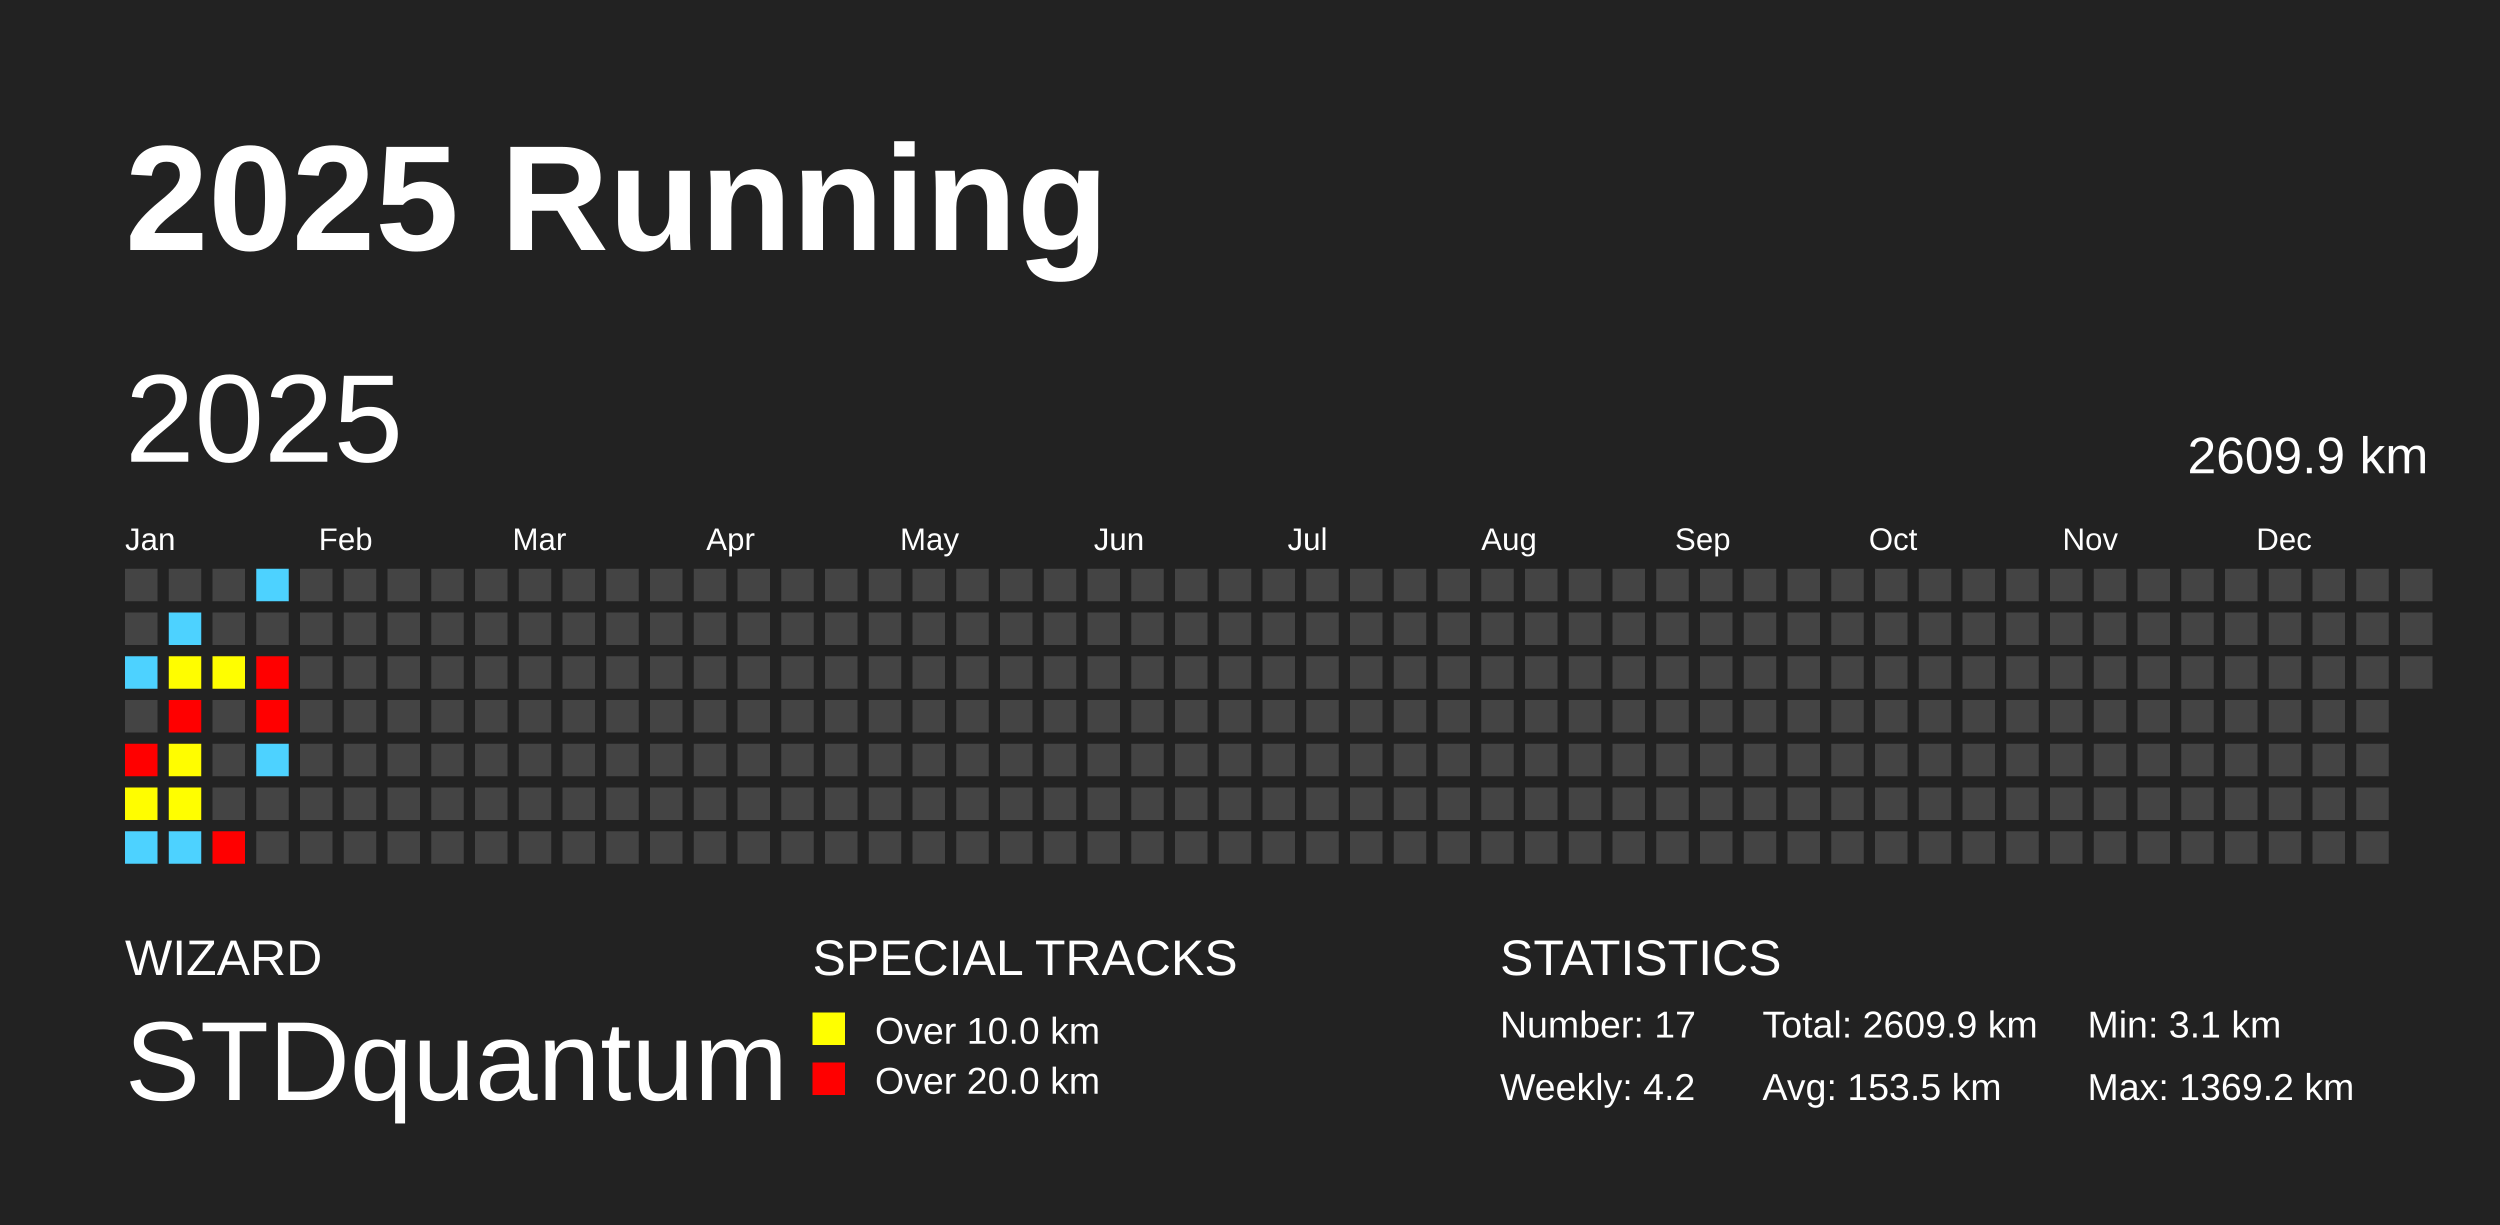
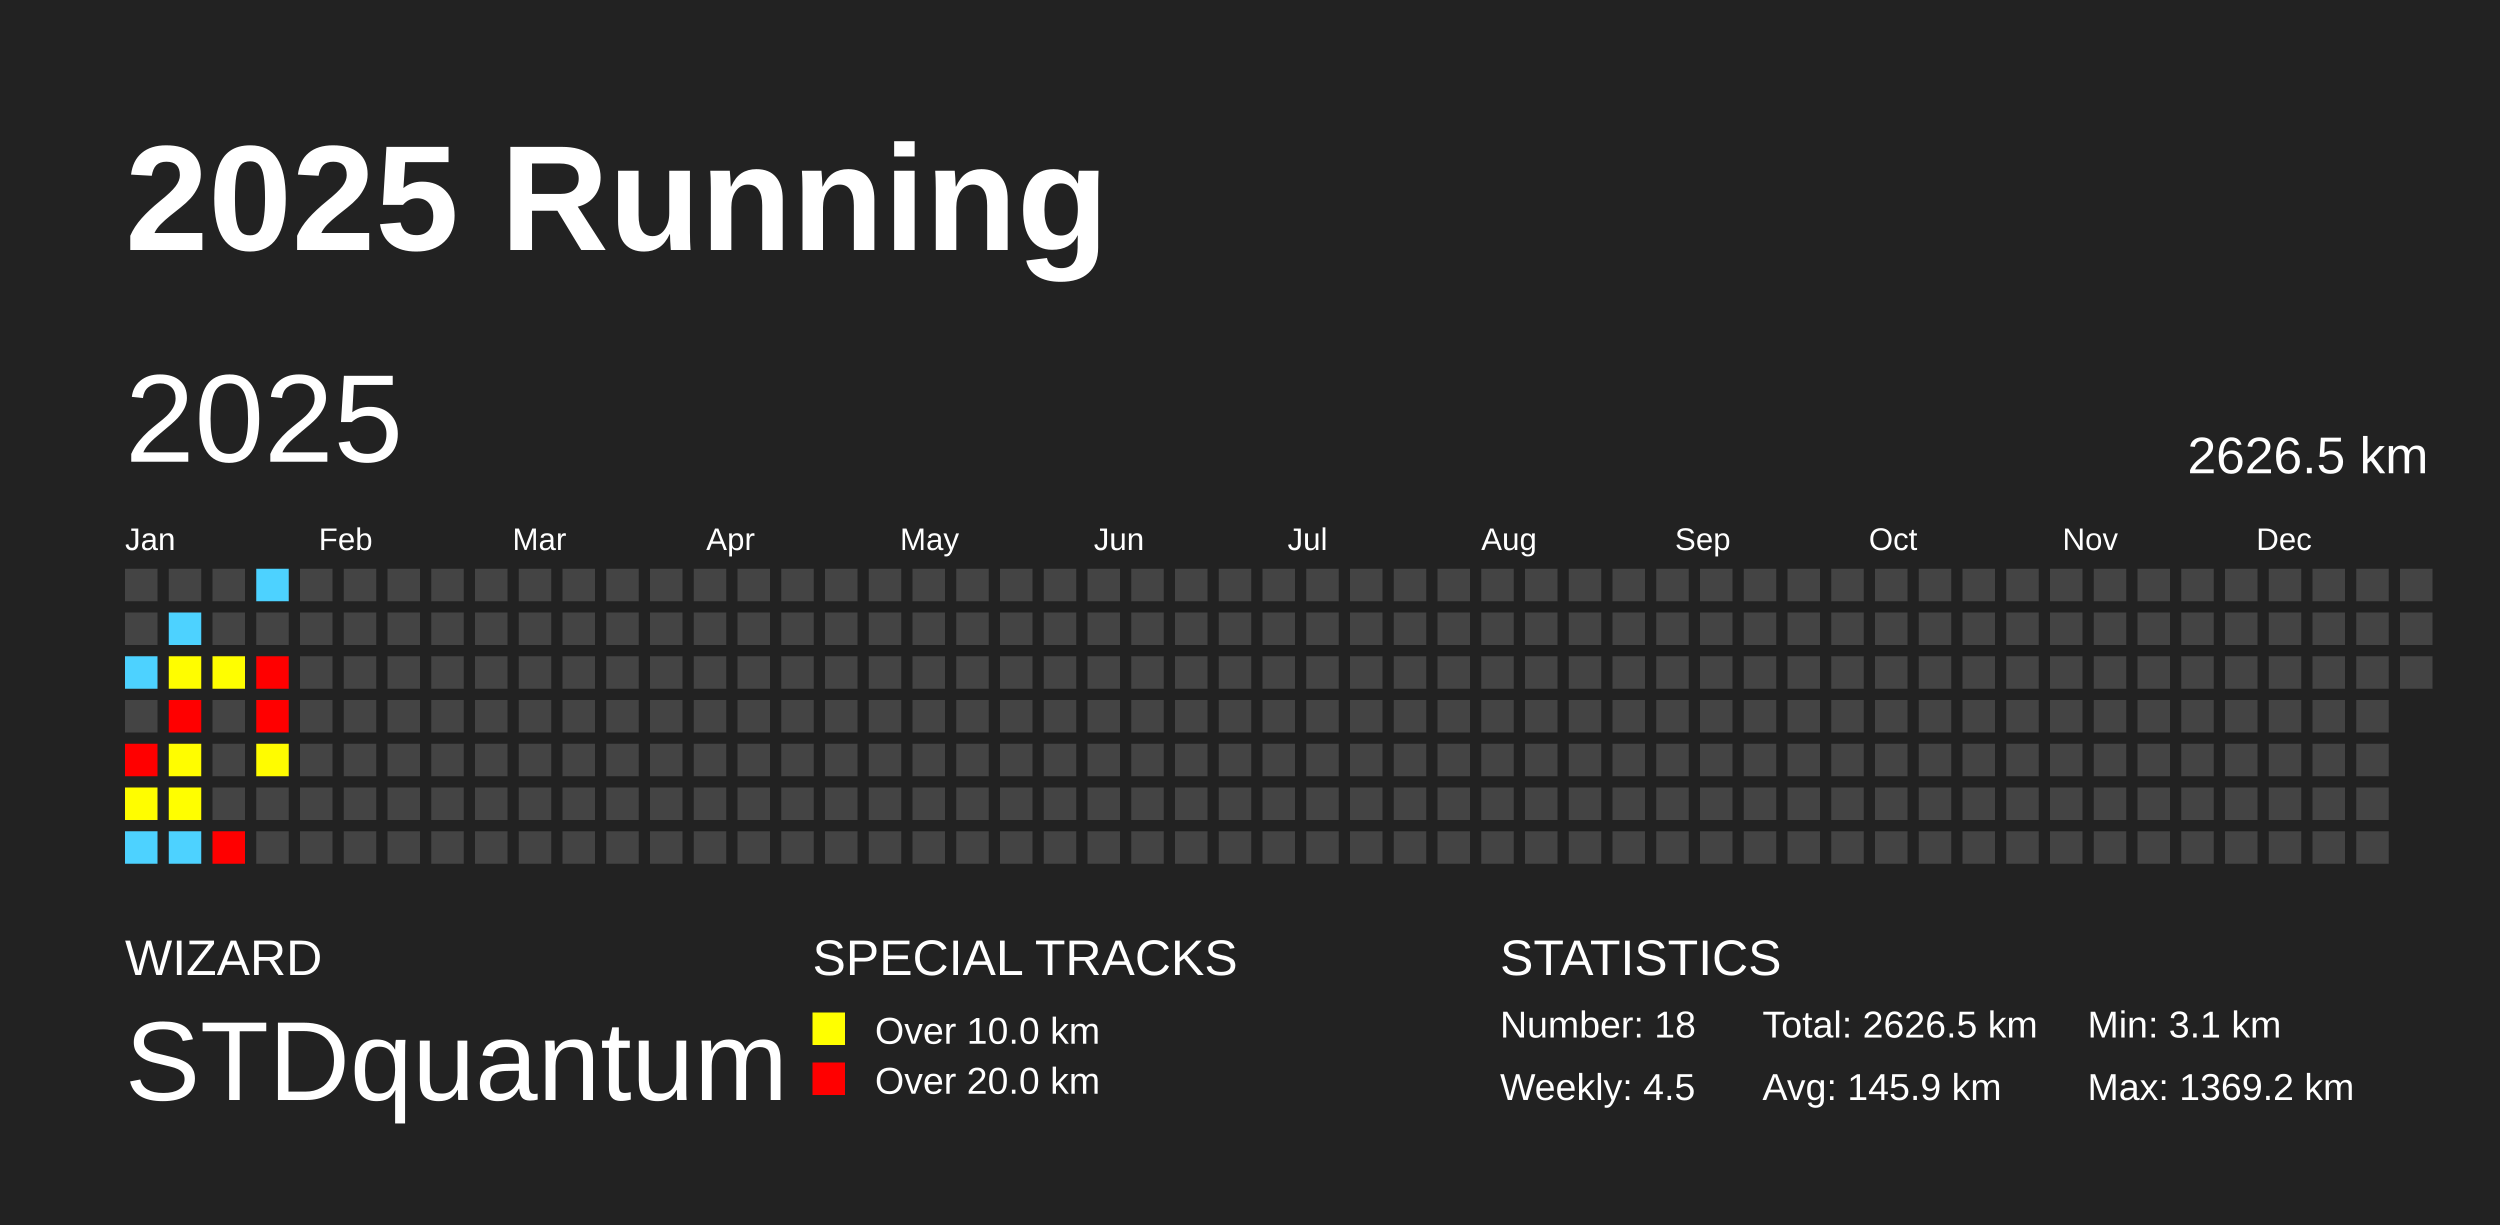
<svg xmlns="http://www.w3.org/2000/svg" baseProfile="full" height="98mm" version="1.1" viewBox="0,0,200,98" width="200mm">
  <defs />
  <rect fill="#222222" height="98" width="200" x="0" y="0" />
  <text fill="#FFFFFF" style="font-size:12px; font-family:Arial; font-weight:bold;" x="10" y="20">2025 Running</text>
  <text fill="#FFFFFF" style="font-size:4px; font-family:Arial" x="10" y="78">WIZARD</text>
  <text fill="#FFFFFF" style="font-size:9px; font-family:Arial" x="10" y="88">STDquantum</text>
  <text fill="#FFFFFF" style="font-size:4px; font-family:Arial" x="65" y="78">SPECIAL TRACKS</text>
  <rect fill="yellow" height="2.6" width="2.6" x="65" y="81" />
  <text fill="#FFFFFF" style="font-size:3px; font-family:Arial" x="70" y="83.5">Over 10.0 km</text>
  <rect fill="red" height="2.6" width="2.6" x="65" y="85" />
  <text fill="#FFFFFF" style="font-size:3px; font-family:Arial" x="70" y="87.5">Over 20.0 km</text>
  <text fill="#FFFFFF" style="font-size:4px; font-family:Arial" x="120" y="78">STATISTICS</text>
-   <text fill="#FFFFFF" style="font-size:3px; font-family:Arial" x="120" y="83">Number: 17</text>
-   <text fill="#FFFFFF" style="font-size:3px; font-family:Arial" x="120" y="88">Weekly: 4.2</text>
-   <text fill="#FFFFFF" style="font-size:3px; font-family:Arial" x="141" y="83">Total: 2609.9 km</text>
-   <text fill="#FFFFFF" style="font-size:3px; font-family:Arial" x="141" y="88">Avg: 153.5 km</text>
+   <text fill="#FFFFFF" style="font-size:3px; font-family:Arial" x="120" y="83">Number: 18</text>
+   <text fill="#FFFFFF" style="font-size:3px; font-family:Arial" x="120" y="88">Weekly: 4.5</text>
+   <text fill="#FFFFFF" style="font-size:3px; font-family:Arial" x="141" y="83">Total: 2626.5 km</text>
+   <text fill="#FFFFFF" style="font-size:3px; font-family:Arial" x="141" y="88">Avg: 145.9 km</text>
  <text fill="#FFFFFF" style="font-size:3px; font-family:Arial" x="167" y="83">Min: 3.1 km</text>
  <text fill="#FFFFFF" style="font-size:3px; font-family:Arial" x="167" y="88">Max: 1369.2 km</text>
  <text dominant-baseline="hanging" fill="#FFFFFF" style="font-size:10.0px; font-family:Arial;" x="10" y="30">2025</text>
-   <text dominant-baseline="hanging" fill="#FFFFFF" style="font-size:4.125px; font-family:Arial;" x="175" y="35">2609.9 km</text>
+   <text dominant-baseline="hanging" fill="#FFFFFF" style="font-size:4.125px; font-family:Arial;" x="175" y="35">2626.5 km</text>
  <text fill="#FFFFFF" style="font-size:2.5px; font-family:Arial" x="10.0" y="44">Jan</text>
  <text fill="#FFFFFF" style="font-size:2.5px; font-family:Arial" x="25.5" y="44">Feb</text>
  <text fill="#FFFFFF" style="font-size:2.5px; font-family:Arial" x="41.0" y="44">Mar</text>
  <text fill="#FFFFFF" style="font-size:2.5px; font-family:Arial" x="56.5" y="44">Apr</text>
  <text fill="#FFFFFF" style="font-size:2.5px; font-family:Arial" x="72.0" y="44">May</text>
  <text fill="#FFFFFF" style="font-size:2.5px; font-family:Arial" x="87.5" y="44">Jun</text>
  <text fill="#FFFFFF" style="font-size:2.5px; font-family:Arial" x="103.0" y="44">Jul</text>
  <text fill="#FFFFFF" style="font-size:2.5px; font-family:Arial" x="118.5" y="44">Aug</text>
  <text fill="#FFFFFF" style="font-size:2.5px; font-family:Arial" x="134.0" y="44">Sep</text>
  <text fill="#FFFFFF" style="font-size:2.5px; font-family:Arial" x="149.5" y="44">Oct</text>
  <text fill="#FFFFFF" style="font-size:2.5px; font-family:Arial" x="165.0" y="44">Nov</text>
  <text fill="#FFFFFF" style="font-size:2.5px; font-family:Arial" x="180.5" y="44">Dec</text>
  <rect fill="#444444" height="2.6" width="2.6" x="10.0" y="45.5" />
  <rect fill="#444444" height="2.6" width="2.6" x="10.0" y="49.0" />
  <rect fill="#4dd2ff" height="2.6" width="2.6" x="10.0" y="52.5" />
  <rect fill="#444444" height="2.6" width="2.6" x="10.0" y="56.0" />
  <rect fill="red" height="2.6" width="2.6" x="10.0" y="59.5" />
  <rect fill="#fffd00" height="2.6" width="2.6" x="10.0" y="63.0" />
  <rect fill="#4dd2ff" height="2.6" width="2.6" x="10.0" y="66.5" />
  <rect fill="#444444" height="2.6" width="2.6" x="13.5" y="45.5" />
  <rect fill="#4dd2ff" height="2.6" width="2.6" x="13.5" y="49.0" />
  <rect fill="#fffd00" height="2.6" width="2.6" x="13.5" y="52.5" />
  <rect fill="red" height="2.6" width="2.6" x="13.5" y="56.0" />
  <rect fill="#fffd00" height="2.6" width="2.6" x="13.5" y="59.5" />
  <rect fill="#fffe00" height="2.6" width="2.6" x="13.5" y="63.0" />
  <rect fill="#4dd2ff" height="2.6" width="2.6" x="13.5" y="66.5" />
  <rect fill="#444444" height="2.6" width="2.6" x="17.0" y="45.5" />
  <rect fill="#444444" height="2.6" width="2.6" x="17.0" y="49.0" />
  <rect fill="#fffe00" height="2.6" width="2.6" x="17.0" y="52.5" />
  <rect fill="#444444" height="2.6" width="2.6" x="17.0" y="56.0" />
  <rect fill="#444444" height="2.6" width="2.6" x="17.0" y="59.5" />
  <rect fill="#444444" height="2.6" width="2.6" x="17.0" y="63.0" />
  <rect fill="red" height="2.6" width="2.6" x="17.0" y="66.5" />
  <rect fill="#4dd2ff" height="2.6" width="2.6" x="20.5" y="45.5" />
  <rect fill="#444444" height="2.6" width="2.6" x="20.5" y="49.0" />
  <rect fill="red" height="2.6" width="2.6" x="20.5" y="52.5" />
  <rect fill="red" height="2.6" width="2.6" x="20.5" y="56.0" />
-   <rect fill="#4dd2ff" height="2.6" width="2.6" x="20.5" y="59.5" />
+   <rect fill="#fffc00" height="2.6" width="2.6" x="20.5" y="59.5" />
  <rect fill="#444444" height="2.6" width="2.6" x="20.5" y="63.0" />
  <rect fill="#444444" height="2.6" width="2.6" x="20.5" y="66.5" />
  <rect fill="#444444" height="2.6" width="2.6" x="24.0" y="45.5" />
  <rect fill="#444444" height="2.6" width="2.6" x="24.0" y="49.0" />
  <rect fill="#444444" height="2.6" width="2.6" x="24.0" y="52.5" />
  <rect fill="#444444" height="2.6" width="2.6" x="24.0" y="56.0" />
  <rect fill="#444444" height="2.6" width="2.6" x="24.0" y="59.5" />
  <rect fill="#444444" height="2.6" width="2.6" x="24.0" y="63.0" />
  <rect fill="#444444" height="2.6" width="2.6" x="24.0" y="66.5" />
  <rect fill="#444444" height="2.6" width="2.6" x="27.5" y="45.5" />
  <rect fill="#444444" height="2.6" width="2.6" x="27.5" y="49.0" />
  <rect fill="#444444" height="2.6" width="2.6" x="27.5" y="52.5" />
  <rect fill="#444444" height="2.6" width="2.6" x="27.5" y="56.0" />
  <rect fill="#444444" height="2.6" width="2.6" x="27.5" y="59.5" />
  <rect fill="#444444" height="2.6" width="2.6" x="27.5" y="63.0" />
  <rect fill="#444444" height="2.6" width="2.6" x="27.5" y="66.5" />
  <rect fill="#444444" height="2.6" width="2.6" x="31.0" y="45.5" />
  <rect fill="#444444" height="2.6" width="2.6" x="31.0" y="49.0" />
  <rect fill="#444444" height="2.6" width="2.6" x="31.0" y="52.5" />
  <rect fill="#444444" height="2.6" width="2.6" x="31.0" y="56.0" />
  <rect fill="#444444" height="2.6" width="2.6" x="31.0" y="59.5" />
  <rect fill="#444444" height="2.6" width="2.6" x="31.0" y="63.0" />
  <rect fill="#444444" height="2.6" width="2.6" x="31.0" y="66.5" />
  <rect fill="#444444" height="2.6" width="2.6" x="34.5" y="45.5" />
  <rect fill="#444444" height="2.6" width="2.6" x="34.5" y="49.0" />
  <rect fill="#444444" height="2.6" width="2.6" x="34.5" y="52.5" />
  <rect fill="#444444" height="2.6" width="2.6" x="34.5" y="56.0" />
  <rect fill="#444444" height="2.6" width="2.6" x="34.5" y="59.5" />
  <rect fill="#444444" height="2.6" width="2.6" x="34.5" y="63.0" />
  <rect fill="#444444" height="2.6" width="2.6" x="34.5" y="66.5" />
  <rect fill="#444444" height="2.6" width="2.6" x="38.0" y="45.5" />
  <rect fill="#444444" height="2.6" width="2.6" x="38.0" y="49.0" />
  <rect fill="#444444" height="2.6" width="2.6" x="38.0" y="52.5" />
  <rect fill="#444444" height="2.6" width="2.6" x="38.0" y="56.0" />
  <rect fill="#444444" height="2.6" width="2.6" x="38.0" y="59.5" />
  <rect fill="#444444" height="2.6" width="2.6" x="38.0" y="63.0" />
  <rect fill="#444444" height="2.6" width="2.6" x="38.0" y="66.5" />
  <rect fill="#444444" height="2.6" width="2.6" x="41.5" y="45.5" />
  <rect fill="#444444" height="2.6" width="2.6" x="41.5" y="49.0" />
  <rect fill="#444444" height="2.6" width="2.6" x="41.5" y="52.5" />
  <rect fill="#444444" height="2.6" width="2.6" x="41.5" y="56.0" />
  <rect fill="#444444" height="2.6" width="2.6" x="41.5" y="59.5" />
  <rect fill="#444444" height="2.6" width="2.6" x="41.5" y="63.0" />
  <rect fill="#444444" height="2.6" width="2.6" x="41.5" y="66.5" />
  <rect fill="#444444" height="2.6" width="2.6" x="45.0" y="45.5" />
  <rect fill="#444444" height="2.6" width="2.6" x="45.0" y="49.0" />
  <rect fill="#444444" height="2.6" width="2.6" x="45.0" y="52.5" />
  <rect fill="#444444" height="2.6" width="2.6" x="45.0" y="56.0" />
  <rect fill="#444444" height="2.6" width="2.6" x="45.0" y="59.5" />
  <rect fill="#444444" height="2.6" width="2.6" x="45.0" y="63.0" />
  <rect fill="#444444" height="2.6" width="2.6" x="45.0" y="66.5" />
  <rect fill="#444444" height="2.6" width="2.6" x="48.5" y="45.5" />
  <rect fill="#444444" height="2.6" width="2.6" x="48.5" y="49.0" />
  <rect fill="#444444" height="2.6" width="2.6" x="48.5" y="52.5" />
  <rect fill="#444444" height="2.6" width="2.6" x="48.5" y="56.0" />
  <rect fill="#444444" height="2.6" width="2.6" x="48.5" y="59.5" />
  <rect fill="#444444" height="2.6" width="2.6" x="48.5" y="63.0" />
  <rect fill="#444444" height="2.6" width="2.6" x="48.5" y="66.5" />
  <rect fill="#444444" height="2.6" width="2.6" x="52.0" y="45.5" />
  <rect fill="#444444" height="2.6" width="2.6" x="52.0" y="49.0" />
  <rect fill="#444444" height="2.6" width="2.6" x="52.0" y="52.5" />
  <rect fill="#444444" height="2.6" width="2.6" x="52.0" y="56.0" />
  <rect fill="#444444" height="2.6" width="2.6" x="52.0" y="59.5" />
  <rect fill="#444444" height="2.6" width="2.6" x="52.0" y="63.0" />
  <rect fill="#444444" height="2.6" width="2.6" x="52.0" y="66.5" />
  <rect fill="#444444" height="2.6" width="2.6" x="55.5" y="45.5" />
  <rect fill="#444444" height="2.6" width="2.6" x="55.5" y="49.0" />
  <rect fill="#444444" height="2.6" width="2.6" x="55.5" y="52.5" />
  <rect fill="#444444" height="2.6" width="2.6" x="55.5" y="56.0" />
  <rect fill="#444444" height="2.6" width="2.6" x="55.5" y="59.5" />
  <rect fill="#444444" height="2.6" width="2.6" x="55.5" y="63.0" />
  <rect fill="#444444" height="2.6" width="2.6" x="55.5" y="66.5" />
  <rect fill="#444444" height="2.6" width="2.6" x="59.0" y="45.5" />
  <rect fill="#444444" height="2.6" width="2.6" x="59.0" y="49.0" />
  <rect fill="#444444" height="2.6" width="2.6" x="59.0" y="52.5" />
  <rect fill="#444444" height="2.6" width="2.6" x="59.0" y="56.0" />
  <rect fill="#444444" height="2.6" width="2.6" x="59.0" y="59.5" />
  <rect fill="#444444" height="2.6" width="2.6" x="59.0" y="63.0" />
  <rect fill="#444444" height="2.6" width="2.6" x="59.0" y="66.5" />
  <rect fill="#444444" height="2.6" width="2.6" x="62.5" y="45.5" />
  <rect fill="#444444" height="2.6" width="2.6" x="62.5" y="49.0" />
  <rect fill="#444444" height="2.6" width="2.6" x="62.5" y="52.5" />
  <rect fill="#444444" height="2.6" width="2.6" x="62.5" y="56.0" />
  <rect fill="#444444" height="2.6" width="2.6" x="62.5" y="59.5" />
  <rect fill="#444444" height="2.6" width="2.6" x="62.5" y="63.0" />
  <rect fill="#444444" height="2.6" width="2.6" x="62.5" y="66.5" />
  <rect fill="#444444" height="2.6" width="2.6" x="66.0" y="45.5" />
  <rect fill="#444444" height="2.6" width="2.6" x="66.0" y="49.0" />
  <rect fill="#444444" height="2.6" width="2.6" x="66.0" y="52.5" />
  <rect fill="#444444" height="2.6" width="2.6" x="66.0" y="56.0" />
  <rect fill="#444444" height="2.6" width="2.6" x="66.0" y="59.5" />
  <rect fill="#444444" height="2.6" width="2.6" x="66.0" y="63.0" />
  <rect fill="#444444" height="2.6" width="2.6" x="66.0" y="66.5" />
  <rect fill="#444444" height="2.6" width="2.6" x="69.5" y="45.5" />
  <rect fill="#444444" height="2.6" width="2.6" x="69.5" y="49.0" />
  <rect fill="#444444" height="2.6" width="2.6" x="69.5" y="52.5" />
  <rect fill="#444444" height="2.6" width="2.6" x="69.5" y="56.0" />
  <rect fill="#444444" height="2.6" width="2.6" x="69.5" y="59.5" />
  <rect fill="#444444" height="2.6" width="2.6" x="69.5" y="63.0" />
  <rect fill="#444444" height="2.6" width="2.6" x="69.5" y="66.5" />
  <rect fill="#444444" height="2.6" width="2.6" x="73.0" y="45.5" />
  <rect fill="#444444" height="2.6" width="2.6" x="73.0" y="49.0" />
  <rect fill="#444444" height="2.6" width="2.6" x="73.0" y="52.5" />
  <rect fill="#444444" height="2.6" width="2.6" x="73.0" y="56.0" />
  <rect fill="#444444" height="2.6" width="2.6" x="73.0" y="59.5" />
  <rect fill="#444444" height="2.6" width="2.6" x="73.0" y="63.0" />
  <rect fill="#444444" height="2.6" width="2.6" x="73.0" y="66.5" />
  <rect fill="#444444" height="2.6" width="2.6" x="76.5" y="45.5" />
  <rect fill="#444444" height="2.6" width="2.6" x="76.5" y="49.0" />
  <rect fill="#444444" height="2.6" width="2.6" x="76.5" y="52.5" />
  <rect fill="#444444" height="2.6" width="2.6" x="76.5" y="56.0" />
  <rect fill="#444444" height="2.6" width="2.6" x="76.5" y="59.5" />
  <rect fill="#444444" height="2.6" width="2.6" x="76.5" y="63.0" />
  <rect fill="#444444" height="2.6" width="2.6" x="76.5" y="66.5" />
  <rect fill="#444444" height="2.6" width="2.6" x="80.0" y="45.5" />
  <rect fill="#444444" height="2.6" width="2.6" x="80.0" y="49.0" />
  <rect fill="#444444" height="2.6" width="2.6" x="80.0" y="52.5" />
  <rect fill="#444444" height="2.6" width="2.6" x="80.0" y="56.0" />
  <rect fill="#444444" height="2.6" width="2.6" x="80.0" y="59.5" />
  <rect fill="#444444" height="2.6" width="2.6" x="80.0" y="63.0" />
  <rect fill="#444444" height="2.6" width="2.6" x="80.0" y="66.5" />
  <rect fill="#444444" height="2.6" width="2.6" x="83.5" y="45.5" />
  <rect fill="#444444" height="2.6" width="2.6" x="83.5" y="49.0" />
  <rect fill="#444444" height="2.6" width="2.6" x="83.5" y="52.5" />
  <rect fill="#444444" height="2.6" width="2.6" x="83.5" y="56.0" />
  <rect fill="#444444" height="2.6" width="2.6" x="83.5" y="59.5" />
  <rect fill="#444444" height="2.6" width="2.6" x="83.5" y="63.0" />
  <rect fill="#444444" height="2.6" width="2.6" x="83.5" y="66.5" />
  <rect fill="#444444" height="2.6" width="2.6" x="87.0" y="45.5" />
  <rect fill="#444444" height="2.6" width="2.6" x="87.0" y="49.0" />
  <rect fill="#444444" height="2.6" width="2.6" x="87.0" y="52.5" />
  <rect fill="#444444" height="2.6" width="2.6" x="87.0" y="56.0" />
  <rect fill="#444444" height="2.6" width="2.6" x="87.0" y="59.5" />
  <rect fill="#444444" height="2.6" width="2.6" x="87.0" y="63.0" />
  <rect fill="#444444" height="2.6" width="2.6" x="87.0" y="66.5" />
  <rect fill="#444444" height="2.6" width="2.6" x="90.5" y="45.5" />
  <rect fill="#444444" height="2.6" width="2.6" x="90.5" y="49.0" />
  <rect fill="#444444" height="2.6" width="2.6" x="90.5" y="52.5" />
  <rect fill="#444444" height="2.6" width="2.6" x="90.5" y="56.0" />
  <rect fill="#444444" height="2.6" width="2.6" x="90.5" y="59.5" />
  <rect fill="#444444" height="2.6" width="2.6" x="90.5" y="63.0" />
  <rect fill="#444444" height="2.6" width="2.6" x="90.5" y="66.5" />
  <rect fill="#444444" height="2.6" width="2.6" x="94.0" y="45.5" />
  <rect fill="#444444" height="2.6" width="2.6" x="94.0" y="49.0" />
  <rect fill="#444444" height="2.6" width="2.6" x="94.0" y="52.5" />
  <rect fill="#444444" height="2.6" width="2.6" x="94.0" y="56.0" />
  <rect fill="#444444" height="2.6" width="2.6" x="94.0" y="59.5" />
  <rect fill="#444444" height="2.6" width="2.6" x="94.0" y="63.0" />
  <rect fill="#444444" height="2.6" width="2.6" x="94.0" y="66.5" />
  <rect fill="#444444" height="2.6" width="2.6" x="97.5" y="45.5" />
  <rect fill="#444444" height="2.6" width="2.6" x="97.5" y="49.0" />
  <rect fill="#444444" height="2.6" width="2.6" x="97.5" y="52.5" />
  <rect fill="#444444" height="2.6" width="2.6" x="97.5" y="56.0" />
  <rect fill="#444444" height="2.6" width="2.6" x="97.5" y="59.5" />
  <rect fill="#444444" height="2.6" width="2.6" x="97.5" y="63.0" />
  <rect fill="#444444" height="2.6" width="2.6" x="97.5" y="66.5" />
  <rect fill="#444444" height="2.6" width="2.6" x="101.0" y="45.5" />
  <rect fill="#444444" height="2.6" width="2.6" x="101.0" y="49.0" />
  <rect fill="#444444" height="2.6" width="2.6" x="101.0" y="52.5" />
  <rect fill="#444444" height="2.6" width="2.6" x="101.0" y="56.0" />
  <rect fill="#444444" height="2.6" width="2.6" x="101.0" y="59.5" />
  <rect fill="#444444" height="2.6" width="2.6" x="101.0" y="63.0" />
  <rect fill="#444444" height="2.6" width="2.6" x="101.0" y="66.5" />
  <rect fill="#444444" height="2.6" width="2.6" x="104.5" y="45.5" />
  <rect fill="#444444" height="2.6" width="2.6" x="104.5" y="49.0" />
  <rect fill="#444444" height="2.6" width="2.6" x="104.5" y="52.5" />
  <rect fill="#444444" height="2.6" width="2.6" x="104.5" y="56.0" />
  <rect fill="#444444" height="2.6" width="2.6" x="104.5" y="59.5" />
  <rect fill="#444444" height="2.6" width="2.6" x="104.5" y="63.0" />
  <rect fill="#444444" height="2.6" width="2.6" x="104.5" y="66.5" />
  <rect fill="#444444" height="2.6" width="2.6" x="108.0" y="45.5" />
  <rect fill="#444444" height="2.6" width="2.6" x="108.0" y="49.0" />
  <rect fill="#444444" height="2.6" width="2.6" x="108.0" y="52.5" />
  <rect fill="#444444" height="2.6" width="2.6" x="108.0" y="56.0" />
  <rect fill="#444444" height="2.6" width="2.6" x="108.0" y="59.5" />
  <rect fill="#444444" height="2.6" width="2.6" x="108.0" y="63.0" />
  <rect fill="#444444" height="2.6" width="2.6" x="108.0" y="66.5" />
  <rect fill="#444444" height="2.6" width="2.6" x="111.5" y="45.5" />
  <rect fill="#444444" height="2.6" width="2.6" x="111.5" y="49.0" />
  <rect fill="#444444" height="2.6" width="2.6" x="111.5" y="52.5" />
  <rect fill="#444444" height="2.6" width="2.6" x="111.5" y="56.0" />
  <rect fill="#444444" height="2.6" width="2.6" x="111.5" y="59.5" />
  <rect fill="#444444" height="2.6" width="2.6" x="111.5" y="63.0" />
  <rect fill="#444444" height="2.6" width="2.6" x="111.5" y="66.5" />
  <rect fill="#444444" height="2.6" width="2.6" x="115.0" y="45.5" />
  <rect fill="#444444" height="2.6" width="2.6" x="115.0" y="49.0" />
  <rect fill="#444444" height="2.6" width="2.6" x="115.0" y="52.5" />
  <rect fill="#444444" height="2.6" width="2.6" x="115.0" y="56.0" />
  <rect fill="#444444" height="2.6" width="2.6" x="115.0" y="59.5" />
  <rect fill="#444444" height="2.6" width="2.6" x="115.0" y="63.0" />
  <rect fill="#444444" height="2.6" width="2.6" x="115.0" y="66.5" />
  <rect fill="#444444" height="2.6" width="2.6" x="118.5" y="45.5" />
  <rect fill="#444444" height="2.6" width="2.6" x="118.5" y="49.0" />
  <rect fill="#444444" height="2.6" width="2.6" x="118.5" y="52.5" />
  <rect fill="#444444" height="2.6" width="2.6" x="118.5" y="56.0" />
  <rect fill="#444444" height="2.6" width="2.6" x="118.5" y="59.5" />
  <rect fill="#444444" height="2.6" width="2.6" x="118.5" y="63.0" />
  <rect fill="#444444" height="2.6" width="2.6" x="118.5" y="66.5" />
  <rect fill="#444444" height="2.6" width="2.6" x="122.0" y="45.5" />
  <rect fill="#444444" height="2.6" width="2.6" x="122.0" y="49.0" />
  <rect fill="#444444" height="2.6" width="2.6" x="122.0" y="52.5" />
  <rect fill="#444444" height="2.6" width="2.6" x="122.0" y="56.0" />
  <rect fill="#444444" height="2.6" width="2.6" x="122.0" y="59.5" />
  <rect fill="#444444" height="2.6" width="2.6" x="122.0" y="63.0" />
  <rect fill="#444444" height="2.6" width="2.6" x="122.0" y="66.5" />
  <rect fill="#444444" height="2.6" width="2.6" x="125.5" y="45.5" />
  <rect fill="#444444" height="2.6" width="2.6" x="125.5" y="49.0" />
  <rect fill="#444444" height="2.6" width="2.6" x="125.5" y="52.5" />
  <rect fill="#444444" height="2.6" width="2.6" x="125.5" y="56.0" />
  <rect fill="#444444" height="2.6" width="2.6" x="125.5" y="59.5" />
  <rect fill="#444444" height="2.6" width="2.6" x="125.5" y="63.0" />
  <rect fill="#444444" height="2.6" width="2.6" x="125.5" y="66.5" />
  <rect fill="#444444" height="2.6" width="2.6" x="129.0" y="45.5" />
  <rect fill="#444444" height="2.6" width="2.6" x="129.0" y="49.0" />
  <rect fill="#444444" height="2.6" width="2.6" x="129.0" y="52.5" />
  <rect fill="#444444" height="2.6" width="2.6" x="129.0" y="56.0" />
  <rect fill="#444444" height="2.6" width="2.6" x="129.0" y="59.5" />
  <rect fill="#444444" height="2.6" width="2.6" x="129.0" y="63.0" />
  <rect fill="#444444" height="2.6" width="2.6" x="129.0" y="66.5" />
  <rect fill="#444444" height="2.6" width="2.6" x="132.5" y="45.5" />
  <rect fill="#444444" height="2.6" width="2.6" x="132.5" y="49.0" />
  <rect fill="#444444" height="2.6" width="2.6" x="132.5" y="52.5" />
  <rect fill="#444444" height="2.6" width="2.6" x="132.5" y="56.0" />
  <rect fill="#444444" height="2.6" width="2.6" x="132.5" y="59.5" />
  <rect fill="#444444" height="2.6" width="2.6" x="132.5" y="63.0" />
  <rect fill="#444444" height="2.6" width="2.6" x="132.5" y="66.5" />
  <rect fill="#444444" height="2.6" width="2.6" x="136.0" y="45.5" />
  <rect fill="#444444" height="2.6" width="2.6" x="136.0" y="49.0" />
  <rect fill="#444444" height="2.6" width="2.6" x="136.0" y="52.5" />
  <rect fill="#444444" height="2.6" width="2.6" x="136.0" y="56.0" />
  <rect fill="#444444" height="2.6" width="2.6" x="136.0" y="59.5" />
  <rect fill="#444444" height="2.6" width="2.6" x="136.0" y="63.0" />
  <rect fill="#444444" height="2.6" width="2.6" x="136.0" y="66.5" />
  <rect fill="#444444" height="2.6" width="2.6" x="139.5" y="45.5" />
  <rect fill="#444444" height="2.6" width="2.6" x="139.5" y="49.0" />
  <rect fill="#444444" height="2.6" width="2.6" x="139.5" y="52.5" />
  <rect fill="#444444" height="2.6" width="2.6" x="139.5" y="56.0" />
  <rect fill="#444444" height="2.6" width="2.6" x="139.5" y="59.5" />
  <rect fill="#444444" height="2.6" width="2.6" x="139.5" y="63.0" />
  <rect fill="#444444" height="2.6" width="2.6" x="139.5" y="66.5" />
  <rect fill="#444444" height="2.6" width="2.6" x="143.0" y="45.5" />
  <rect fill="#444444" height="2.6" width="2.6" x="143.0" y="49.0" />
  <rect fill="#444444" height="2.6" width="2.6" x="143.0" y="52.5" />
  <rect fill="#444444" height="2.6" width="2.6" x="143.0" y="56.0" />
  <rect fill="#444444" height="2.6" width="2.6" x="143.0" y="59.5" />
  <rect fill="#444444" height="2.6" width="2.6" x="143.0" y="63.0" />
  <rect fill="#444444" height="2.6" width="2.6" x="143.0" y="66.5" />
  <rect fill="#444444" height="2.6" width="2.6" x="146.5" y="45.5" />
  <rect fill="#444444" height="2.6" width="2.6" x="146.5" y="49.0" />
  <rect fill="#444444" height="2.6" width="2.6" x="146.5" y="52.5" />
  <rect fill="#444444" height="2.6" width="2.6" x="146.5" y="56.0" />
  <rect fill="#444444" height="2.6" width="2.6" x="146.5" y="59.5" />
  <rect fill="#444444" height="2.6" width="2.6" x="146.5" y="63.0" />
  <rect fill="#444444" height="2.6" width="2.6" x="146.5" y="66.5" />
  <rect fill="#444444" height="2.6" width="2.6" x="150.0" y="45.5" />
  <rect fill="#444444" height="2.6" width="2.6" x="150.0" y="49.0" />
  <rect fill="#444444" height="2.6" width="2.6" x="150.0" y="52.5" />
  <rect fill="#444444" height="2.6" width="2.6" x="150.0" y="56.0" />
  <rect fill="#444444" height="2.6" width="2.6" x="150.0" y="59.5" />
  <rect fill="#444444" height="2.6" width="2.6" x="150.0" y="63.0" />
  <rect fill="#444444" height="2.6" width="2.6" x="150.0" y="66.5" />
  <rect fill="#444444" height="2.6" width="2.6" x="153.5" y="45.5" />
  <rect fill="#444444" height="2.6" width="2.6" x="153.5" y="49.0" />
  <rect fill="#444444" height="2.6" width="2.6" x="153.5" y="52.5" />
  <rect fill="#444444" height="2.6" width="2.6" x="153.5" y="56.0" />
  <rect fill="#444444" height="2.6" width="2.6" x="153.5" y="59.5" />
  <rect fill="#444444" height="2.6" width="2.6" x="153.5" y="63.0" />
  <rect fill="#444444" height="2.6" width="2.6" x="153.5" y="66.5" />
  <rect fill="#444444" height="2.6" width="2.6" x="157.0" y="45.5" />
  <rect fill="#444444" height="2.6" width="2.6" x="157.0" y="49.0" />
  <rect fill="#444444" height="2.6" width="2.6" x="157.0" y="52.5" />
  <rect fill="#444444" height="2.6" width="2.6" x="157.0" y="56.0" />
  <rect fill="#444444" height="2.6" width="2.6" x="157.0" y="59.5" />
  <rect fill="#444444" height="2.6" width="2.6" x="157.0" y="63.0" />
  <rect fill="#444444" height="2.6" width="2.6" x="157.0" y="66.5" />
  <rect fill="#444444" height="2.6" width="2.6" x="160.5" y="45.5" />
  <rect fill="#444444" height="2.6" width="2.6" x="160.5" y="49.0" />
  <rect fill="#444444" height="2.6" width="2.6" x="160.5" y="52.5" />
  <rect fill="#444444" height="2.6" width="2.6" x="160.5" y="56.0" />
  <rect fill="#444444" height="2.6" width="2.6" x="160.5" y="59.5" />
  <rect fill="#444444" height="2.6" width="2.6" x="160.5" y="63.0" />
  <rect fill="#444444" height="2.6" width="2.6" x="160.5" y="66.5" />
  <rect fill="#444444" height="2.6" width="2.6" x="164.0" y="45.5" />
  <rect fill="#444444" height="2.6" width="2.6" x="164.0" y="49.0" />
  <rect fill="#444444" height="2.6" width="2.6" x="164.0" y="52.5" />
  <rect fill="#444444" height="2.6" width="2.6" x="164.0" y="56.0" />
  <rect fill="#444444" height="2.6" width="2.6" x="164.0" y="59.5" />
  <rect fill="#444444" height="2.6" width="2.6" x="164.0" y="63.0" />
  <rect fill="#444444" height="2.6" width="2.6" x="164.0" y="66.5" />
  <rect fill="#444444" height="2.6" width="2.6" x="167.5" y="45.5" />
  <rect fill="#444444" height="2.6" width="2.6" x="167.5" y="49.0" />
  <rect fill="#444444" height="2.6" width="2.6" x="167.5" y="52.5" />
  <rect fill="#444444" height="2.6" width="2.6" x="167.5" y="56.0" />
  <rect fill="#444444" height="2.6" width="2.6" x="167.5" y="59.5" />
  <rect fill="#444444" height="2.6" width="2.6" x="167.5" y="63.0" />
  <rect fill="#444444" height="2.6" width="2.6" x="167.5" y="66.5" />
  <rect fill="#444444" height="2.6" width="2.6" x="171.0" y="45.5" />
  <rect fill="#444444" height="2.6" width="2.6" x="171.0" y="49.0" />
  <rect fill="#444444" height="2.6" width="2.6" x="171.0" y="52.5" />
  <rect fill="#444444" height="2.6" width="2.6" x="171.0" y="56.0" />
  <rect fill="#444444" height="2.6" width="2.6" x="171.0" y="59.5" />
  <rect fill="#444444" height="2.6" width="2.6" x="171.0" y="63.0" />
  <rect fill="#444444" height="2.6" width="2.6" x="171.0" y="66.5" />
  <rect fill="#444444" height="2.6" width="2.6" x="174.5" y="45.5" />
  <rect fill="#444444" height="2.6" width="2.6" x="174.5" y="49.0" />
  <rect fill="#444444" height="2.6" width="2.6" x="174.5" y="52.5" />
  <rect fill="#444444" height="2.6" width="2.6" x="174.5" y="56.0" />
  <rect fill="#444444" height="2.6" width="2.6" x="174.5" y="59.5" />
  <rect fill="#444444" height="2.6" width="2.6" x="174.5" y="63.0" />
  <rect fill="#444444" height="2.6" width="2.6" x="174.5" y="66.5" />
  <rect fill="#444444" height="2.6" width="2.6" x="178.0" y="45.5" />
  <rect fill="#444444" height="2.6" width="2.6" x="178.0" y="49.0" />
  <rect fill="#444444" height="2.6" width="2.6" x="178.0" y="52.5" />
  <rect fill="#444444" height="2.6" width="2.6" x="178.0" y="56.0" />
  <rect fill="#444444" height="2.6" width="2.6" x="178.0" y="59.5" />
  <rect fill="#444444" height="2.6" width="2.6" x="178.0" y="63.0" />
  <rect fill="#444444" height="2.6" width="2.6" x="178.0" y="66.5" />
  <rect fill="#444444" height="2.6" width="2.6" x="181.5" y="45.5" />
  <rect fill="#444444" height="2.6" width="2.6" x="181.5" y="49.0" />
  <rect fill="#444444" height="2.6" width="2.6" x="181.5" y="52.5" />
  <rect fill="#444444" height="2.6" width="2.6" x="181.5" y="56.0" />
  <rect fill="#444444" height="2.6" width="2.6" x="181.5" y="59.5" />
  <rect fill="#444444" height="2.6" width="2.6" x="181.5" y="63.0" />
  <rect fill="#444444" height="2.6" width="2.6" x="181.5" y="66.5" />
  <rect fill="#444444" height="2.6" width="2.6" x="185.0" y="45.5" />
  <rect fill="#444444" height="2.6" width="2.6" x="185.0" y="49.0" />
  <rect fill="#444444" height="2.6" width="2.6" x="185.0" y="52.5" />
  <rect fill="#444444" height="2.6" width="2.6" x="185.0" y="56.0" />
  <rect fill="#444444" height="2.6" width="2.6" x="185.0" y="59.5" />
  <rect fill="#444444" height="2.6" width="2.6" x="185.0" y="63.0" />
  <rect fill="#444444" height="2.6" width="2.6" x="185.0" y="66.5" />
  <rect fill="#444444" height="2.6" width="2.6" x="188.5" y="45.5" />
  <rect fill="#444444" height="2.6" width="2.6" x="188.5" y="49.0" />
  <rect fill="#444444" height="2.6" width="2.6" x="188.5" y="52.5" />
  <rect fill="#444444" height="2.6" width="2.6" x="188.5" y="56.0" />
  <rect fill="#444444" height="2.6" width="2.6" x="188.5" y="59.5" />
  <rect fill="#444444" height="2.6" width="2.6" x="188.5" y="63.0" />
  <rect fill="#444444" height="2.6" width="2.6" x="188.5" y="66.5" />
  <rect fill="#444444" height="2.6" width="2.6" x="192.0" y="45.5" />
  <rect fill="#444444" height="2.6" width="2.6" x="192.0" y="49.0" />
  <rect fill="#444444" height="2.6" width="2.6" x="192.0" y="52.5" />
</svg>
